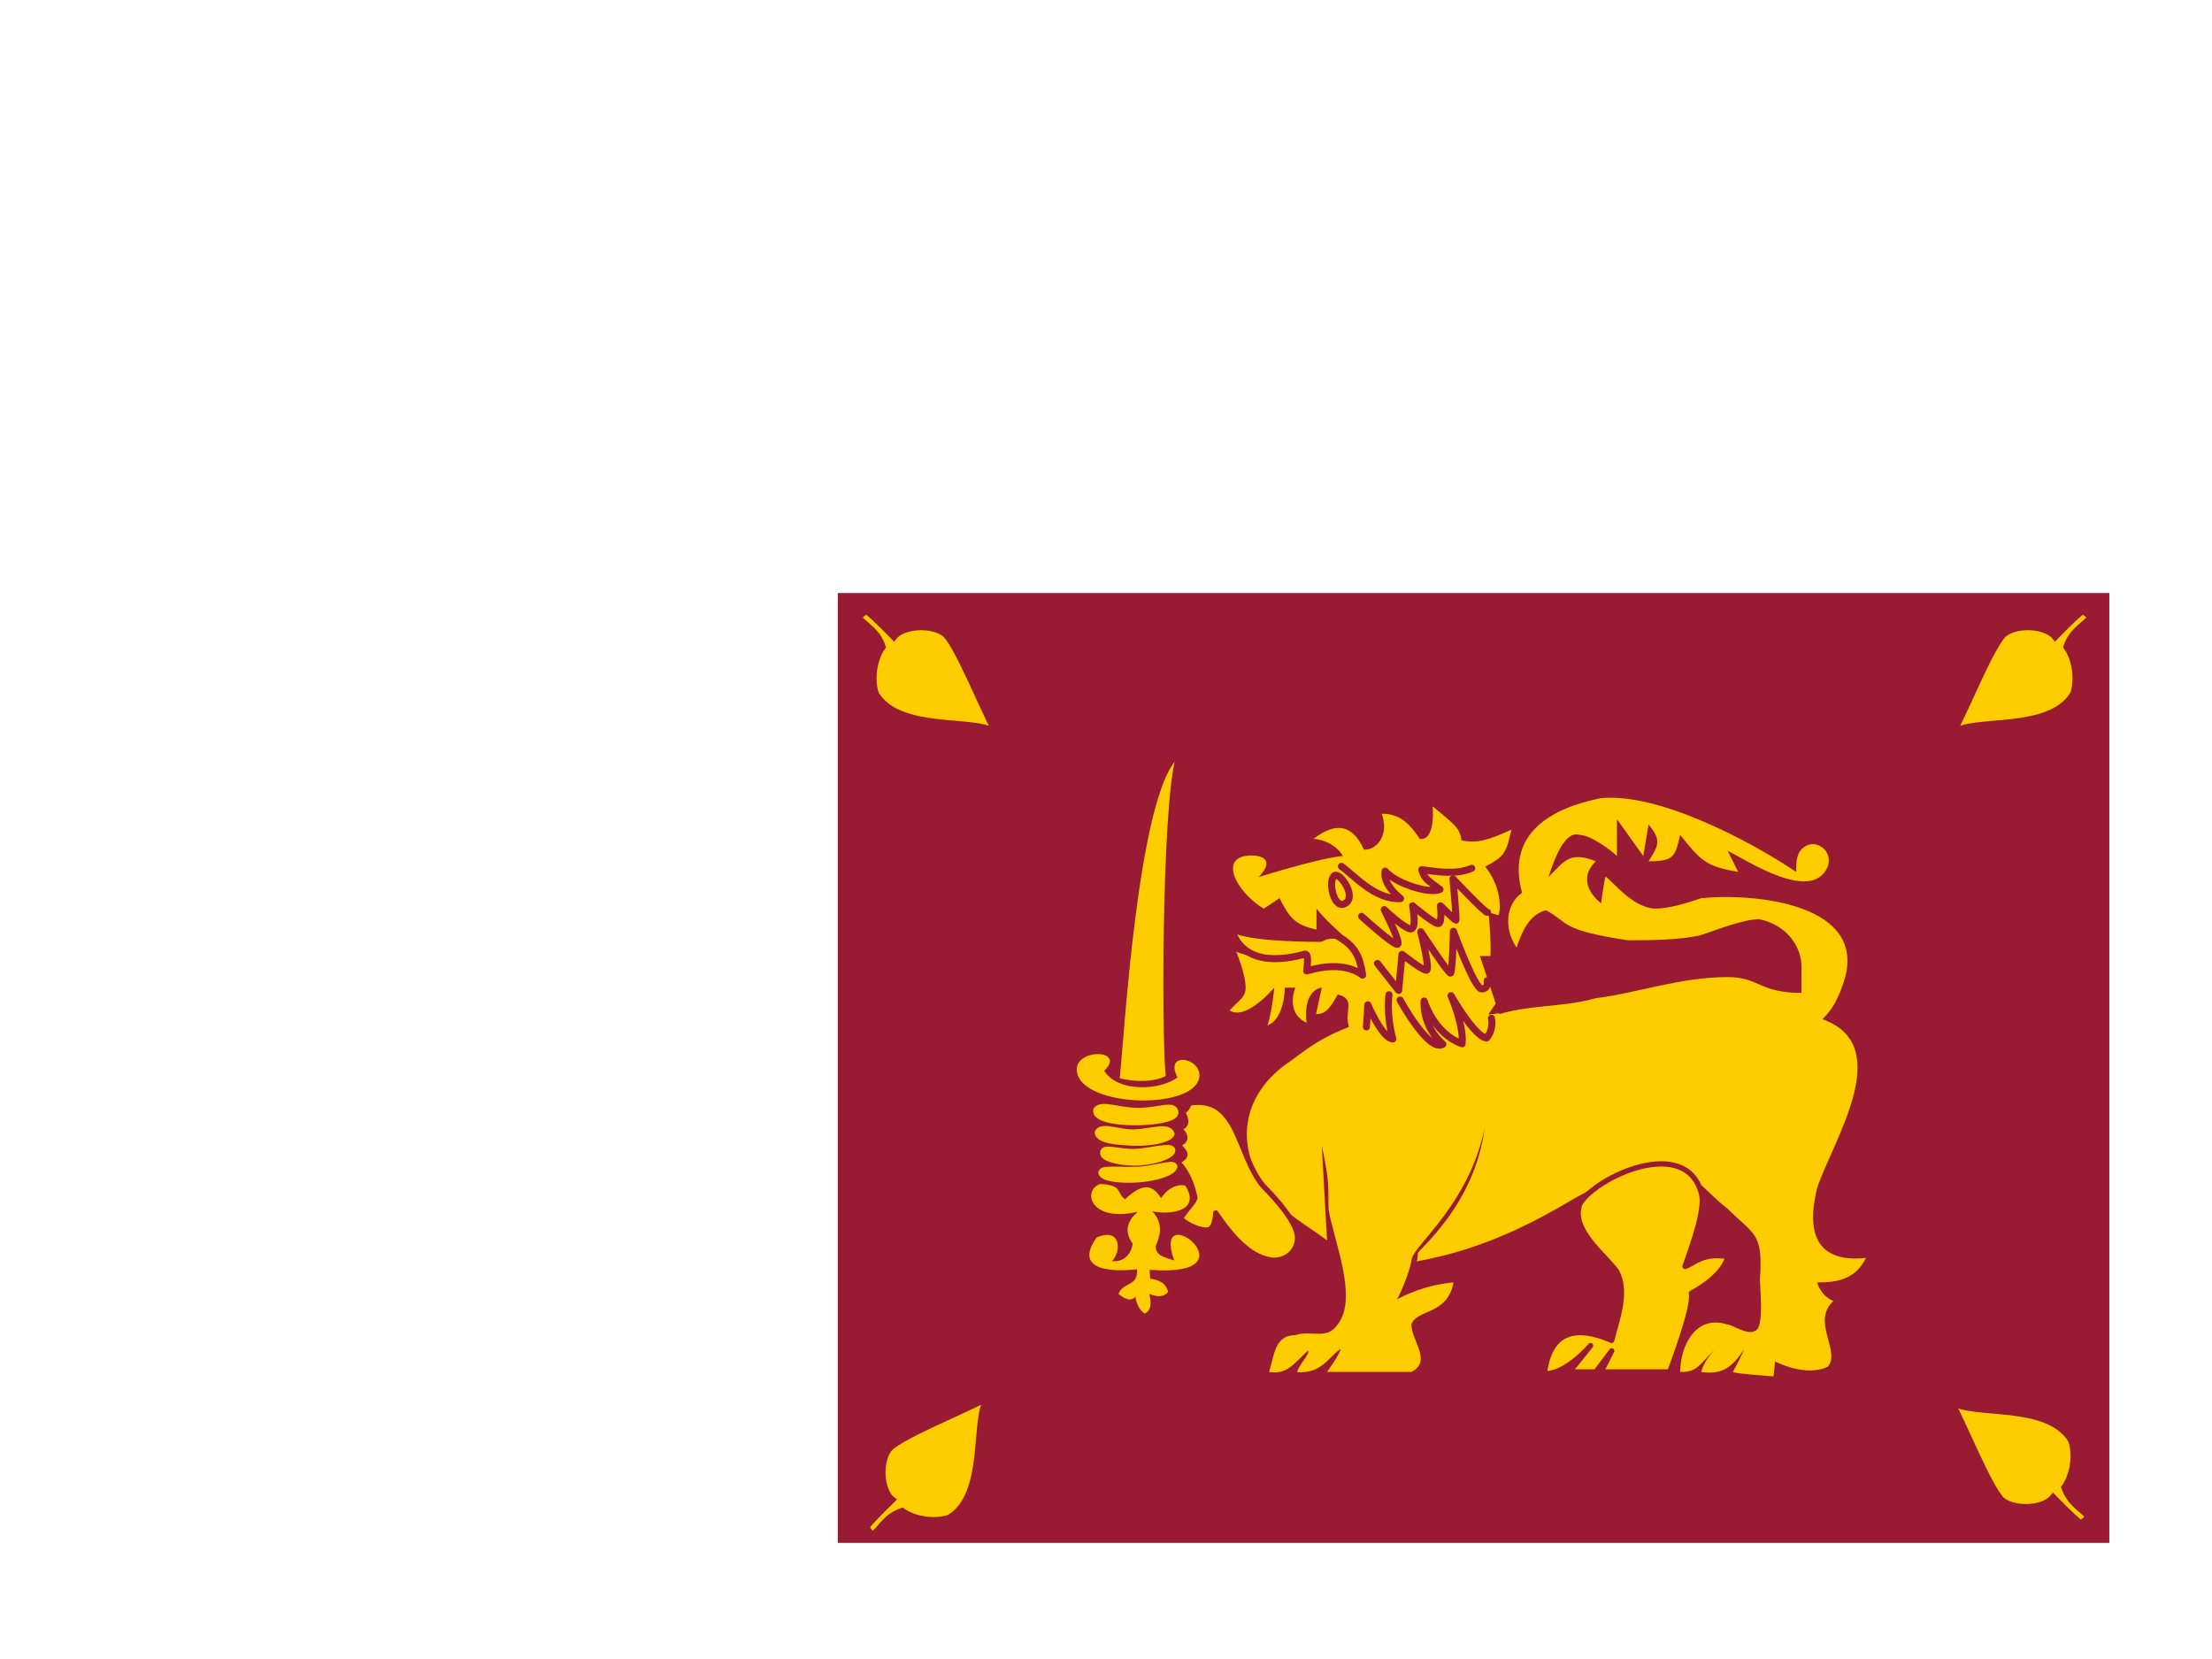
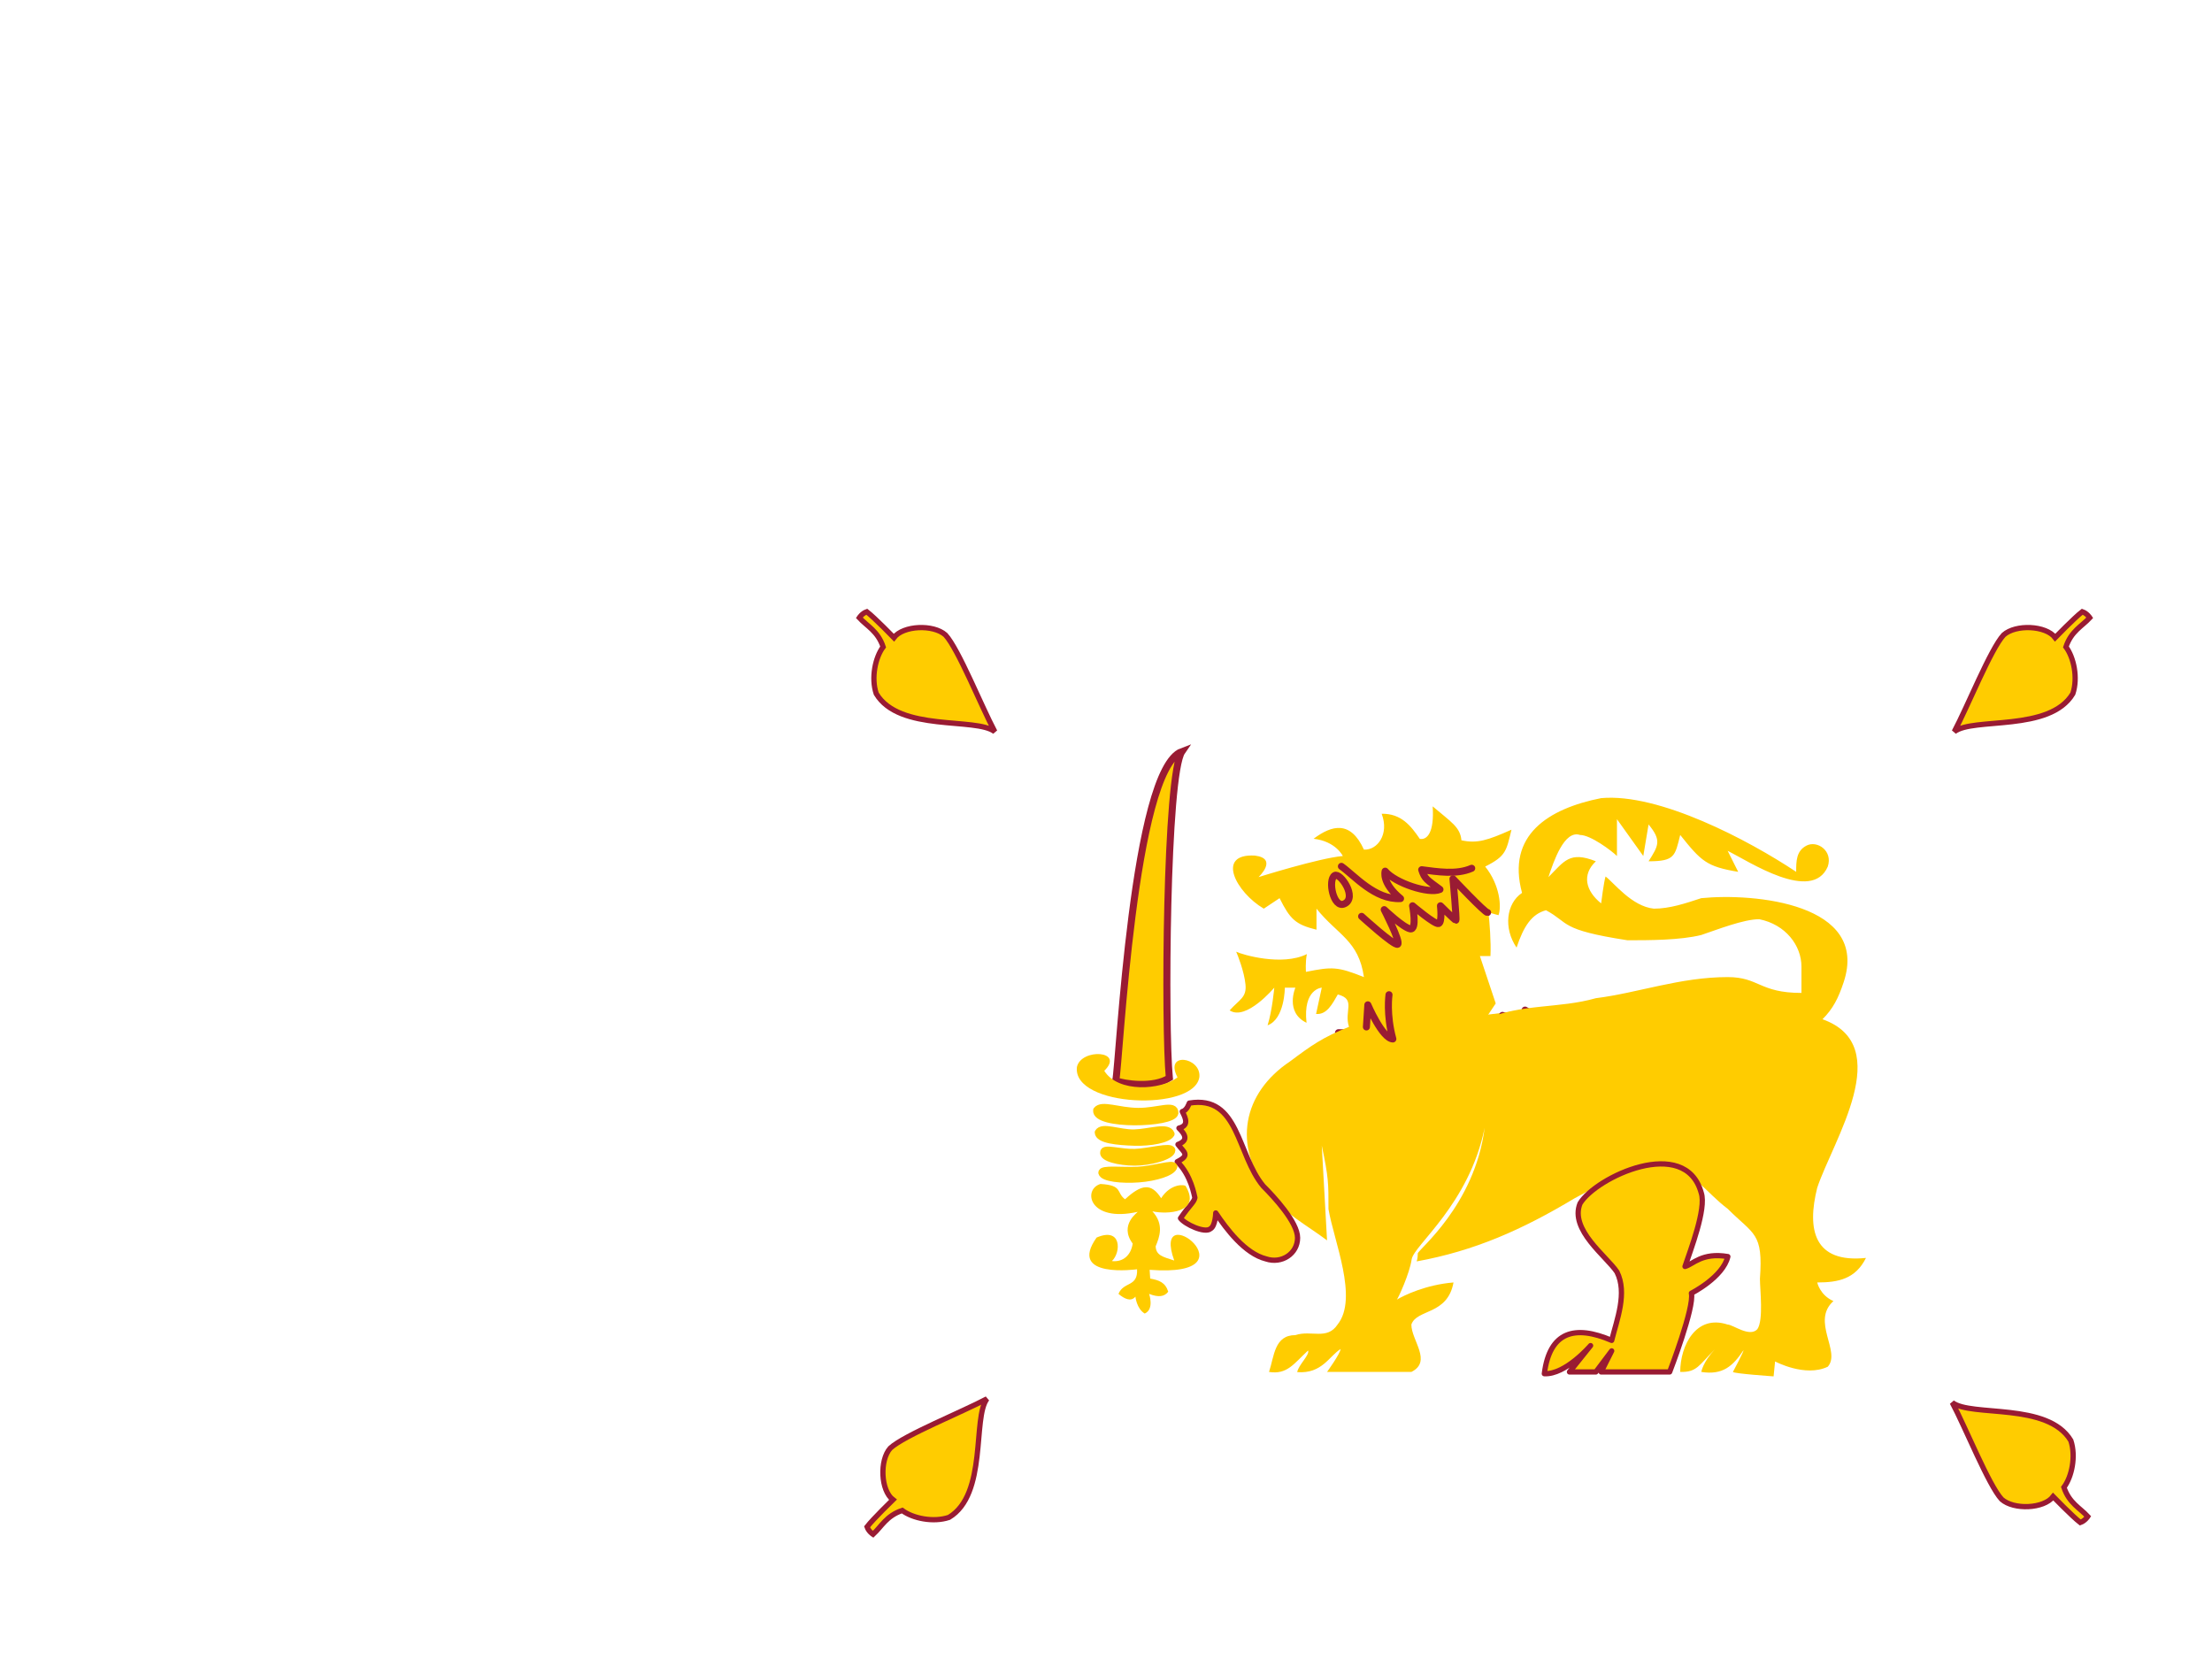
<svg xmlns="http://www.w3.org/2000/svg" id="svg551" height="480" width="640" version="1.1">
  <defs id="defs35" />
  <g id="flag">
    <g id="g8183" transform="matrix(.64405 0 0 .64405 -21.731 144.1)">
-       <rect id="rect627" fill-rule="evenodd" height="426.71" width="571.23" y="42.671" x="410.1" stroke-width="1pt" fill="#991b33" />
      <g id="g602" fill="#fc0" transform="matrix(2.3701 0 0 2.3701 0 -.000076422)">
        <path id="path579" stroke-linejoin="round" d="m267.94 101.34 3.555 0.091s-4.01 3.372-3.099 7.929c4.193-6.197 5.742-5.013 5.742-5.013-1.276 1.367-3.737 3.281-1.823 7.474 1.641-4.284 5.013-7.565 5.013-7.565s-0.912 4.739 1.093 9.114c1.458-4.375 3.919-8.111 3.919-8.111s-0.364 4.739 1.732 6.47c1.64-1.458 2.734-5.195 2.734-5.195s3.099 5.469 5.013 6.289c1.549-3.737 1.549-6.653 1.549-6.653s6.38 4.557 11.483 1.914c-4.557-1.64-6.106-5.468-6.106-5.468s8.294 3.645 11.848 2.005c-3.464-2.644-11.574-6.562-11.574-6.562s6.015 2.187 7.746 1.641c-0.82-1.185-3.463-2.643-3.463-2.643" fill-rule="evenodd" stroke="#991b33" stroke-linecap="round" stroke-width="1pt" />
        <path id="selection_to_path#1" d="m317.72 56.88c10.99-1 27.97 7.98 36.97 13.97 0-2 0-3.99 1.99-4.99 2-1 5 1 4 3.99-3 6.98-14.99-1-18.98-2.99l2 3.99c-6-1-7-2-10.99-6.99-1 3.99-1 4.99-6 4.99 1.88-2.96 2.51-3.95 0-6.98l-1 5.98-4.99-6.98v6.98c-1-0.99-5-3.99-7-3.99-2.99-1-4.99 4.99-5.99 7.99 3-3 3.99-4.99 8.99-3-2.71 2.56-1.92 5.63 1 7.98 0 0 0.52-4.15 0.84-5.1 1.59 1.19 4.96 5.66 9.15 6.1 3 0 6-1 8.99-1.99 9.99-1 31.97 0.99 26.98 15.96-1 3-2 4.99-4 6.99 13.99 4.99 2 22.95-1 31.93-2 7.98-0.61 14.34 9.24 13.31-1.99 3.99-5.24 4.65-9.24 4.65 0 0 0.5 2.4 3.07 3.53-4.27 3.83 1.48 9.57-1.07 12.44-4.3 2.06-9.99-1-9.99-1l-0.28 2.83s-7.55-0.52-7.71-0.84c0 0 2.15-4.02 1.99-4.1-2 2.99-3.91 4.74-7.99 4.1 0 0 0.32-1.88 2.55-4.26-3.03 3.02-3.36 4.34-6.54 4.26 0-4.99 2.99-10.97 8.99-8.98 1 0 4.15 2.48 5.63 0.88 1.2-1.72 0.49-7.54 0.49-9.54 0.63-8.82-1.13-8.3-6.12-13.29-4-2.99-6.922-7.574-11.912-8.574-5-1-13.068 4.584-17.068 6.574-9.99 5.99-18.98 9.98-29.97 11.98 0 0 0.217-0.51 0.217-1.508 0-0.673 10.787-9.069 12.674-23.81-2.953 14.549-13.441 22.235-13.836 24.938-0.394 2.704-2.536 7.317-2.796 7.619 1.297-0.778 5.458-2.817 10.731-3.249-1.137 6.249-6.99 4.99-7.99 7.98 0 3 4 6.99 0 8.98h-15.98s2.459-3.404 2.576-4.342c-2.151 1.305-3.516 4.73-8.227 4.379 0.172-1.288 2.428-3.305 2.049-4.097-2.695 2.5-3.96 4.607-7.398 4.06 1-2.99 1-6.98 5-6.98 3-1 6 1 7.99-2 4-4.99-0.729-15.906-1.719-21.896 0-4.99 0.015-5.936-1.271-12.024l1 17.96c-4-3-8-4.99-11-8.98-6.99-8.98-4.99-18.96 4-24.95 4-2.99 6.16-4.55 11.16-6.54-1-3 1.42-5.21-2.12-6.14-1.06 1.85-2.1 3.87-4.12 3.7l1.08-4.99s-3.6 0.22-2.89 6.66c-4.14-1.99-2.11-6.66-2.11-6.66h-2s-0.01 5.94-3.27 7.14c0.88-2.79 1.27-7.14 1.27-7.14s-5.35 6.38-8.46 4.31c1.83-2.07 3.25-2.41 3-4.91-0.24-2.49-1.53-5.702-1.764-6.21 1.132 0.547 8.669 2.797 13.396 0.453-0.313 1.562-0.172 3.367-0.172 3.367 4.99-1 5.99-1 10.99 0.99-1-6.98-5-7.98-8.99-12.97v3.99c-4-0.99-5-1.99-7-5.98l-2.99 1.99c-5.27-3.11-9.16-10.49-1.68-10.06 4.46 0.56 0.68 4.08 0.68 4.08s11.44-3.6 15.98-4c0 0-1.32-2.79-5.54-3.27 3.5-2.63 7.02-3.48 9.54 2.06 2.51 0.14 4.85-2.88 3.36-6.8 3.71-0.06 5.54 2.29 7.23 4.76 1.38 0.25 2.77-1.2 2.44-6.16 3.5 2.99 5.22 3.91 5.45 6.43 2.98 0.66 5-0.01 9.49-2.01-0.99 4-0.99 4.99-4.99 6.99 2.82 3.485 3.117 7.691 2.526 9.22-0.979-0.284-1.223-0.348-1.918-0.538 0.217 1.542 0.53 5.783 0.392 8.278h-2s3 8.98 3 8.98l-2 3c6.99-3 13.99-2 20.98-3.99 7.99-1 15.99-4 24.98-4 5.99 0 5.99 3 13.99 3v-4.99c0-3.99-3-7.98-8-8.98-2.99 0-7.99 1.99-10.99 2.99-3.99 1-9.99 1-13.99 1-12.98-2-10.91-3.26-15.44-5.69-2.71 0.72-4.23 3.02-5.58 7.08-2.51-3.68-1.95-8.38 1.04-10.37-2.99-10.98 5-15.97 14.99-17.96z" />
        <path id="selection_to_path" stroke-linejoin="round" d="m320.72 146.69c-2-3-9-7.99-7-12.98 3-4.99 19.99-12.97 22.98-1.99 1 2.99-2.082 10.927-3.082 13.927 1.513-0.389 3.195-2.713 8.119-1.871-0.917 3.92-6.907 6.943-6.907 6.943 0.608 2.652-4.12 14.921-4.12 14.921h-12.99l2-3.99-3 3.99h-5l4-4.99s-4.731 5.542-8.763 5.321c1-7.98 5.763-9.311 12.763-6.311 1-3.99 2.99-8.98 1-12.97z" stroke="#991b33" />
        <path id="path577" d="m267.22 71.542c-1.347 0.829-0.247 6.31 1.822 5.377 2.579-1.163-0.799-6.007-1.822-5.377z" fill-rule="evenodd" stroke="#991b33" stroke-width="1pt" />
        <path id="path578" stroke-linejoin="round" d="m268.49 69.811c2.461 1.732 6.38 6.38 11.21 6.106-3.646-3.008-2.916-5.195-2.916-5.195 1.914 2.278 8.293 4.375 10.389 3.463-2.46-1.823-2.916-2.005-3.463-3.736 2.917 0.365 6.562 1.003 9.478-0.273" fill-rule="evenodd" stroke="#991b33" stroke-linecap="round" stroke-width="1pt" />
        <path id="path580" stroke-linejoin="round" d="m273.23 100.25 0.273-4.192s2.734 6.379 4.739 6.47c-1.276-4.647-0.729-8.384-0.729-8.384" fill-rule="evenodd" stroke="#991b33" stroke-linecap="round" stroke-width="1pt" />
-         <path id="path581" stroke-linejoin="round" d="m279.61 95.147s5.468 10.025 8.111 8.385c-4.01-3.555-3.554-8.203-3.554-8.203s1.823 6.197 7.2 8.111c0.364-3.463-2.096-9.114-2.096-9.114s4.465 7.838 6.744 8.02c1.458-1.822 0.911-3.736 0.911-3.736" fill-rule="evenodd" stroke="#991b33" stroke-linecap="round" stroke-width="1pt" />
-         <path id="path582" stroke-linejoin="round" d="m275.33 88.221 4.01 5.104 0.638-6.835s3.919 3.099 4.648 3.007-1.094-7.291-1.094-7.291 5.286 8.02 5.651 7.838c0.364-0.182 0.546-7.929 0.546-7.929s4.011 11.028 5.378 10.937c1.367-0.091 1.002-1.549 1.002-1.549" fill-rule="evenodd" stroke="#991b33" stroke-linecap="round" stroke-width="1pt" />
        <path id="path583" stroke-linejoin="round" d="m272.32 79.289s6.197 5.651 6.835 5.286c0.638-0.365-2.551-6.562-2.551-6.562s3.554 3.372 4.921 3.646 0.456-4.375 0.456-4.375 4.192 3.554 4.921 3.372 0.365-3.372 0.365-3.372 2.734 2.734 2.916 2.734-0.547-7.838-0.547-7.838 6.107 6.471 6.562 6.38" fill-rule="evenodd" stroke="#991b33" stroke-linecap="round" stroke-width="1pt" />
-         <path id="path584" stroke-linejoin="round" d="m247.53 81.294c0.273 0.456 1.288 8.515 13.774 5.234 1.185-0.638 0.664 2.252 0.612 3.099 0.547-0.091 6.498-2.213 10.599 0.794-0.482-3.333-1.381-5.572-4.935-7.486-1.731-0.364-2.995 0.521-2.995 0.521s-15.05 0.117-17.055-2.161z" fill-rule="evenodd" stroke="#991b33" stroke-linecap="round" stroke-width="1pt" />
        <path id="selection_to_path#2" stroke-linejoin="round" d="m240.72 132.61c-0.207 0.933-0.86 1.202-2.725 3.897 0.829 1.14 4.643 2.922 5.679 1.99 0.933-0.519 1-2.99 1-2.99 2 2.99 5.518 7.705 9.518 8.705 2.99 1 5.99-1 5.99-3.99s-4.518-7.819-6.508-9.809c-5-5.99-4.559-17.303-14.011-15.729-0.049 0.086-0.427 1.373-1.333 1.603 0.759 1.453 1.185 2.681-0.632 3.138 1.413 1.388 1.635 2.396-0.181 3.093 1.099 1.474 2.386 2.015-0.144 3.276 2.647 2.58 3.217 6.376 3.347 6.816" stroke="#991b33" stroke-linecap="round" />
        <path id="path585" d="m238.26 48.041c-3.005 4.353-3.317 52.233-2.384 61.871-3.005 1.969-8.601 1.14-10.156 0.518 0.726-3.42 3.316-58.969 12.54-62.389z" fill-rule="evenodd" stroke="#991b33" stroke-width="1pt" />
        <path id="path586" d="m229.76 146.18s-13.266 1.865-7.67-6.01c4.768-2.073 4.664 2.798 2.902 4.456 2.177 0.242 3.628-1.175 3.938-3.317-2.694-3.627 1.14-6.011 0.933-6.011-9.223 2.073-10.467-4.249-7.047-5.285 4.319 0.241 2.937 1.623 4.664 2.902 3.109-2.867 4.975-3.143 6.84-0.207 1.865-2.902 4.56-2.591 4.663-2.28 3.006 5.077-3.627 5.388-6.321 4.766 2.28 2.488 1.347 4.871 0.621 6.634 0.069 1.727 1.383 2.003 3.524 2.694-4.559-12.575 16.064 3.35-4.664 1.762 0.035 0.552 0.07 1.105 0.104 1.658 1.693 0.311 2.867 0.725 3.419 2.487-0.724 0.967-1.864 1.105-3.626 0.415 0 0 1.036 2.902-0.829 3.731-1.555-0.933-1.762-3.213-1.762-3.213-0.864 1.071-2.142 0.379-3.213-0.518 0.968-2.384 3.697-1.245 3.524-4.664z" fill-rule="evenodd" />
        <path id="path587" d="m218.36 107.84c0.794-3.594 9.154-3.145 5.182 0.725 2.659 4.249 10.812 3.628 13.887 1.244-2.592-4.941 4.457-3.87 4.146-0.104-0.864 6.666-24.113 5.769-23.215-1.865z" fill-rule="evenodd" />
        <path id="path592" d="m384.27 171.44c2.49 4.66 6.911 15.702 9.36 18.34 2.295 2.052 8.01 1.81 9.77-0.51 0 0 3.66 3.77 5.14 4.91 0.88-0.3 1.42-1.14 1.42-1.14-1.49-1.62-3.52-2.53-4.52-5.53 1.49-1.99 2.31-5.86 1.31-8.86-4.37-7.32-18.91-4.43-22.48-7.21z" stroke="#991b33" />
        <path id="path593" d="m202.8 44.287c-2.49-4.66-6.911-15.702-9.36-18.34-2.295-2.052-8.01-1.81-9.77 0.51 0 0-3.66-3.77-5.14-4.91-0.88 0.3-1.42 1.14-1.42 1.14 1.49 1.62 3.52 2.53 4.52 5.53-1.49 1.99-2.31 5.86-1.31 8.86 4.37 7.32 18.91 4.43 22.48 7.21z" stroke="#991b33" />
        <path id="path594" d="m201.32 170.73c-4.66 2.49-15.702 6.911-18.34 9.36-2.052 2.295-1.81 8.01 0.51 9.77 0 0-3.77 3.66-4.91 5.14 0.3 0.88 1.14 1.42 1.14 1.42 1.62-1.49 2.53-3.52 5.53-4.52 1.99 1.49 5.86 2.31 8.86 1.31 7.32-4.37 4.43-18.91 7.21-22.48z" stroke="#991b33" />
        <path id="path595" d="m384.65 44.286c2.49-4.66 6.911-15.702 9.36-18.34 2.295-2.052 8.01-1.81 9.77 0.51 0 0 3.66-3.77 5.14-4.91 0.88 0.3 1.42 1.14 1.42 1.14-1.49 1.62-3.52 2.53-4.52 5.53 1.49 1.99 2.31 5.86 1.31 8.86-4.37 7.32-18.91 4.43-22.48 7.21z" stroke="#991b33" />
        <path id="path596" stroke-linejoin="round" d="m222.1 116.03c-0.196 1.518 3.427 2.179 7.141 2.197 3.714 0.019 7.521-0.605 7.692-1.658 0.049-1.885-3.243-0.282-6.988-0.313-3.745-0.03-6.866-1.499-7.845-0.226z" fill-rule="evenodd" stroke="#fc0" stroke-width="1pt" />
        <path id="path597" stroke-linejoin="round" d="m222.4 120.24c0.048 1.42 3.647 1.762 6.829 1.86 3.183 0.098 6.389-0.538 6.976-1.566-0.564-1.616-4.1-0.269-6.977-0.196-2.876 0.074-6.07-1.42-6.828-0.098z" fill-rule="evenodd" stroke="#fc0" stroke-width="1pt" />
        <path id="path598" stroke-linejoin="round" d="m223.43 124.01c-0.245 1.077 2.925 1.848 5.844 1.866s7.056-1.108 7.08-2.258c-0.171-0.905-4.259 0.318-7.006 0.41-2.748 0.092-5.918-0.997-5.918-0.018z" fill-rule="evenodd" stroke="#fc0" stroke-width="1pt" />
        <path id="path599" stroke-linejoin="round" d="m223.08 127.88c0.245 1.052 3.844 1.408 7.007 1.169 3.164-0.238 6.382-1.218 6.651-2.344-0.146-0.71-3.781 0.551-6.792 0.704s-6.915-0.362-6.866 0.471z" fill-rule="evenodd" stroke="#fc0" stroke-width="1pt" />
      </g>
    </g>
  </g>
</svg>
